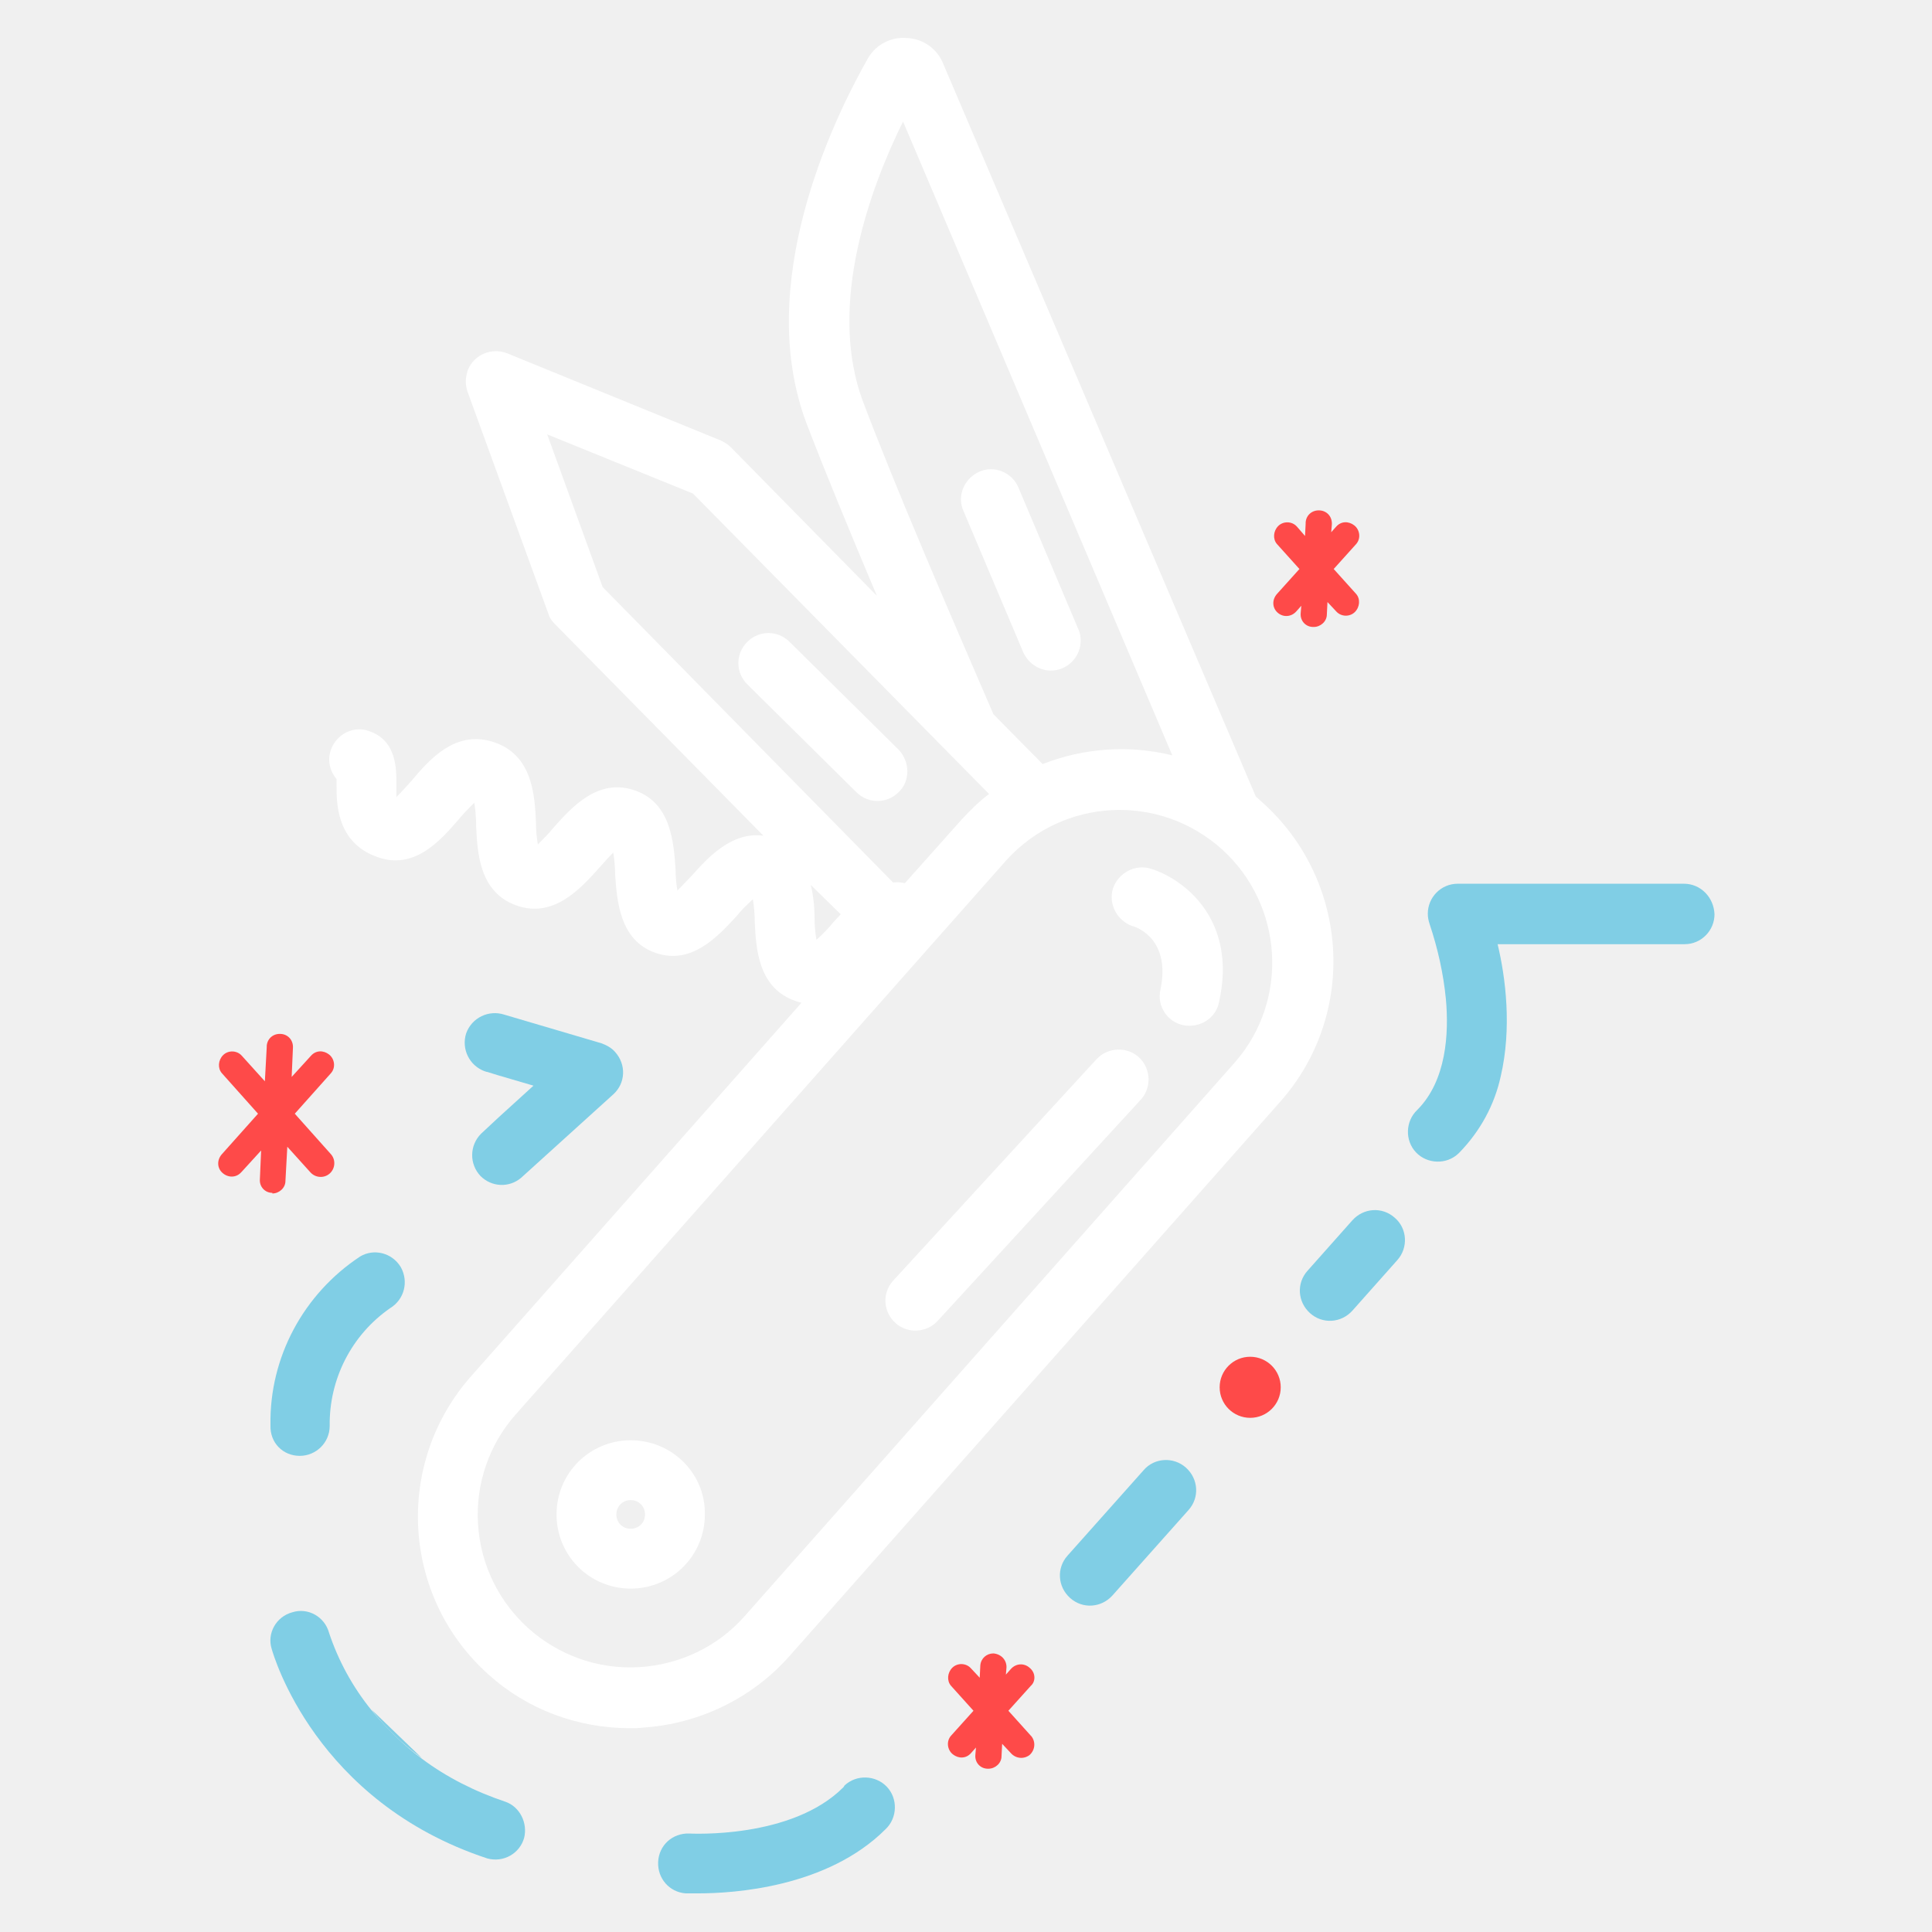
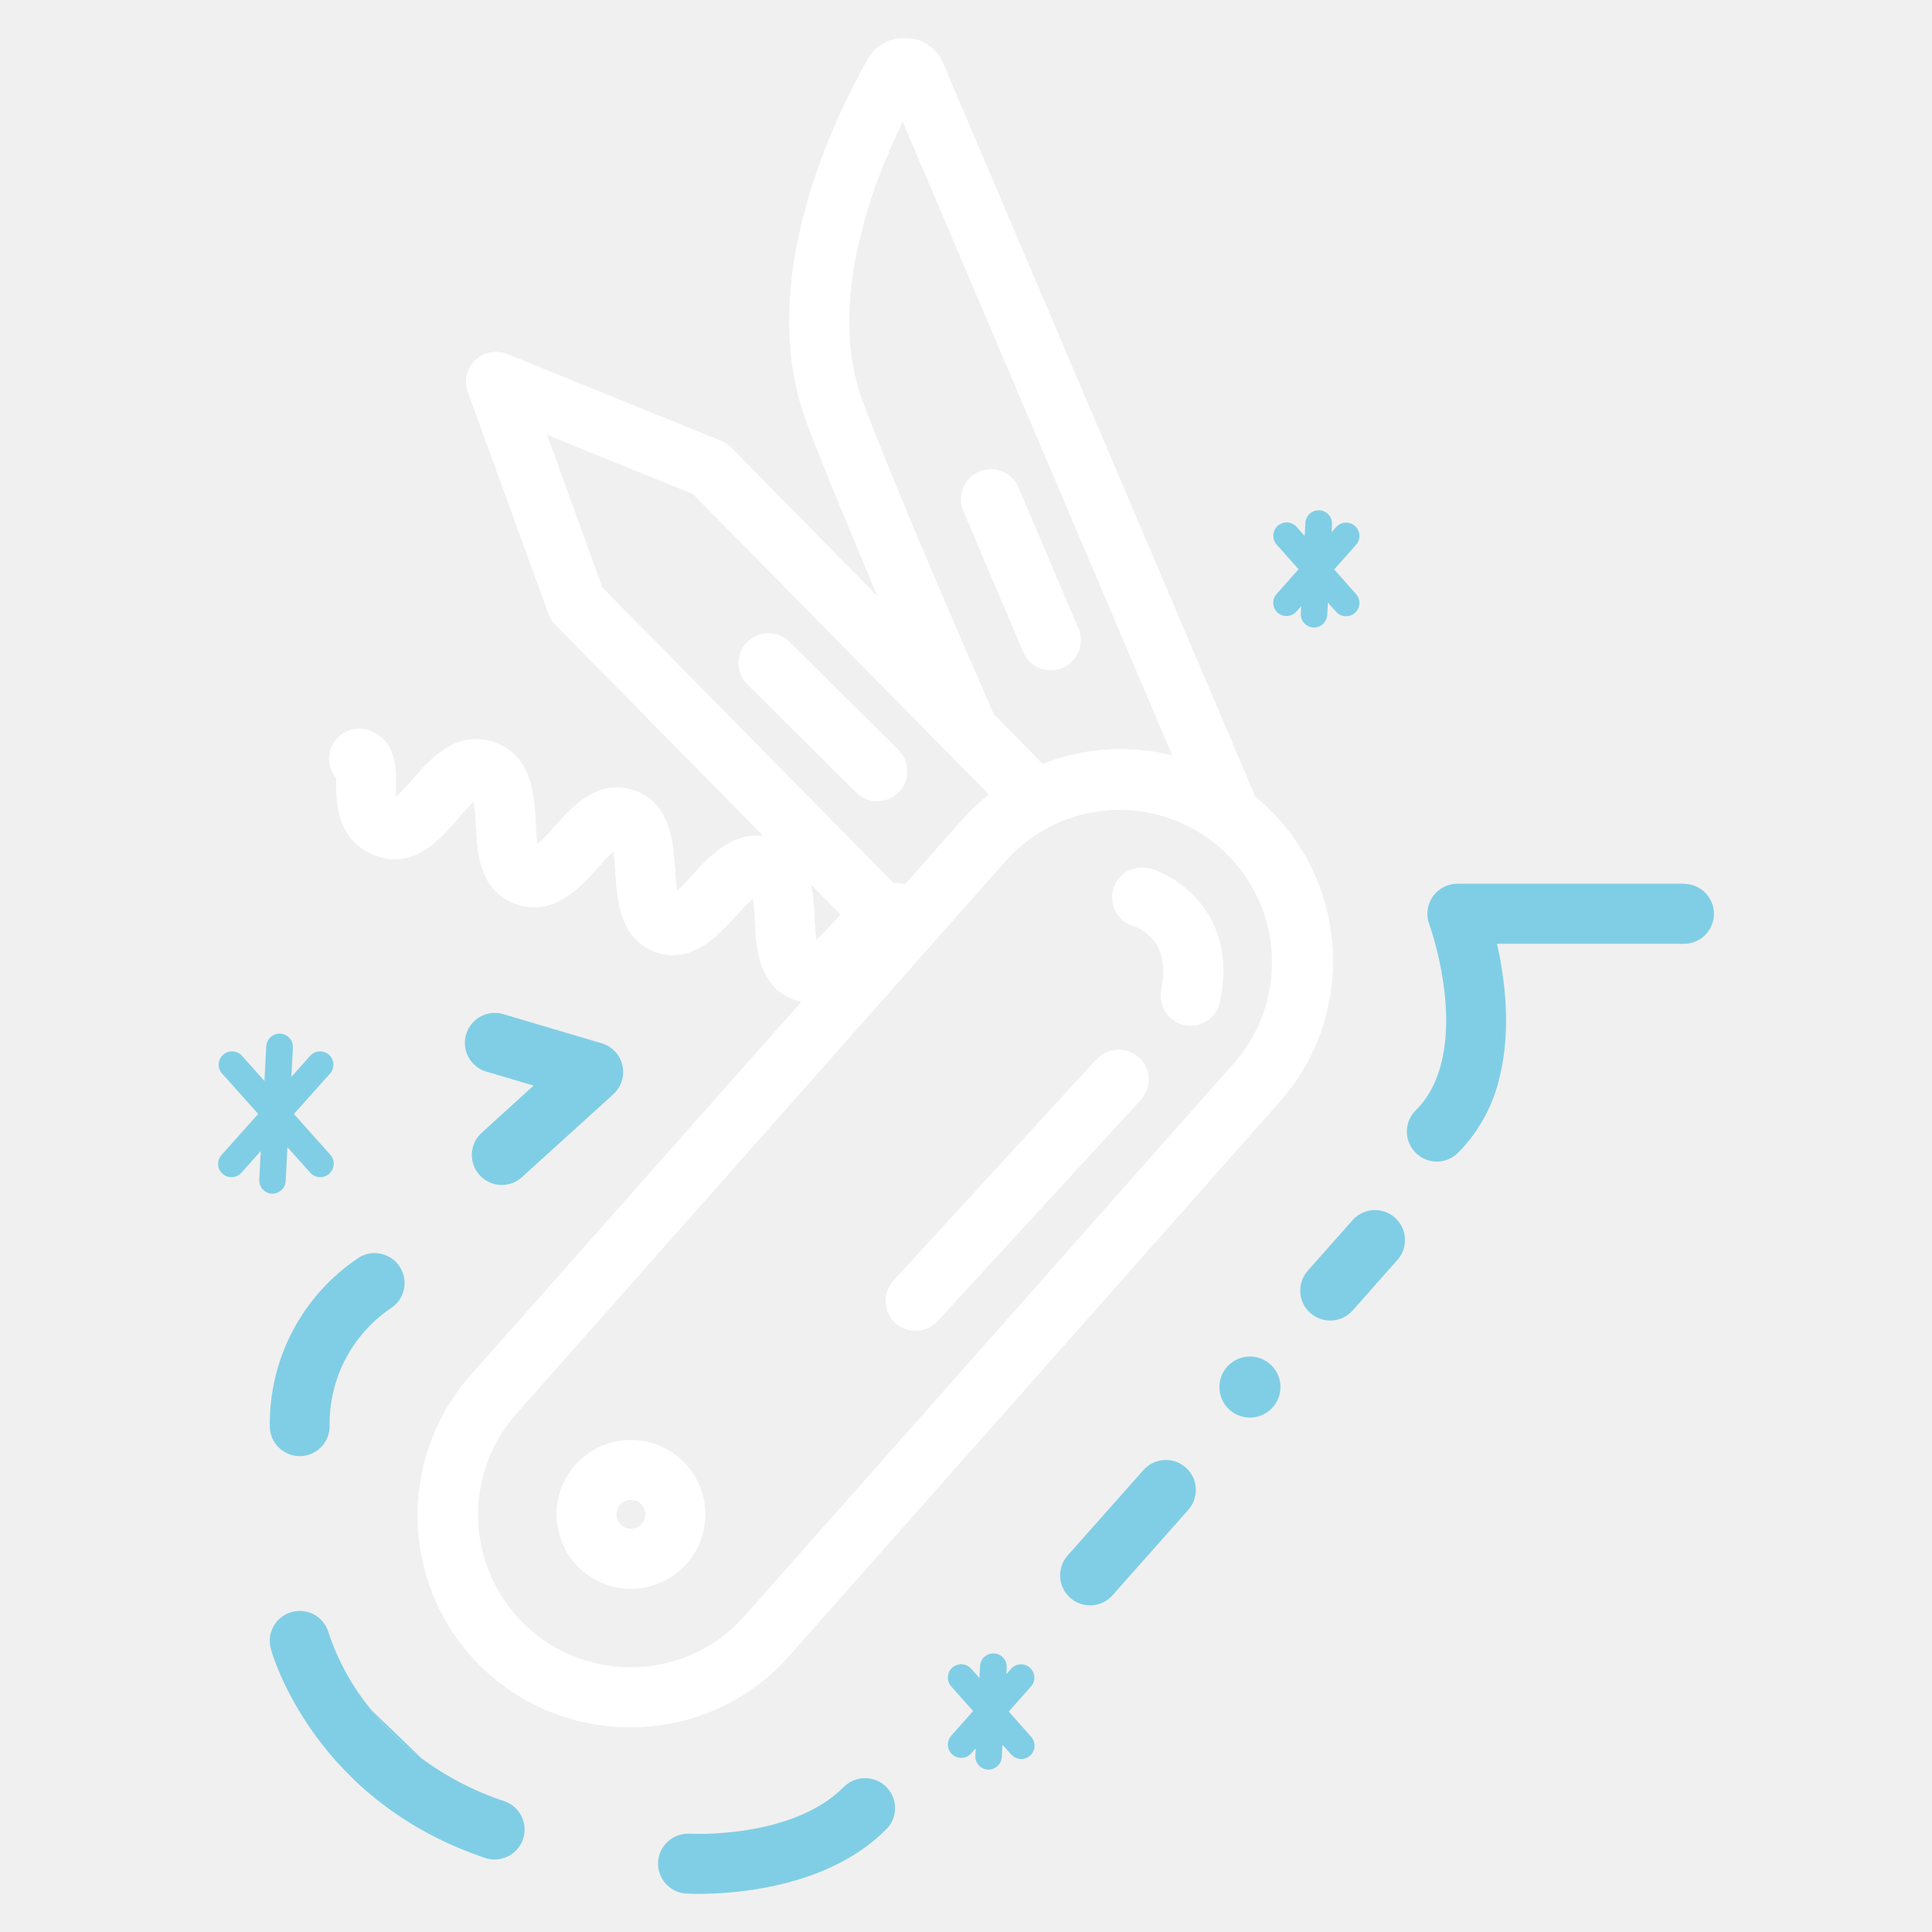
- <svg xmlns="http://www.w3.org/2000/svg" version="1.1" id="Layer_1" x="0px" y="0px" viewBox="0 0 310 310" style="enable-background:new 0 0 310 310;" xml:space="preserve">
-   <style type="text/css">
- 	.st0{fill:#FE4A49;}
- 	.st1{fill:#FFFFFF;}
- 	.st2{fill:#80CEE5;}
- </style>
-   <path class="st0" d="M43.7,191.5c1.1,0,2.1-0.9,2.1-2l0.3-5.5l3.7,4.1c0.8,0.9,2.2,1,3.1,0.2s1-2.2,0.2-3.1l-5.8-6.5l5.8-6.5  c0.8-0.9,0.6-2.3-0.3-3c-0.9-0.7-2.1-0.7-2.9,0.2l-3.1,3.4l0.2-4.6c0.1-1.2-0.7-2.2-1.9-2.3s-2.2,0.7-2.3,1.9c0,0.1,0,0.1,0,0.2  l-0.3,5.5l-3.7-4.1c-0.8-0.9-2.2-0.9-3-0.1c-0.8,0.8-0.9,2.1-0.2,2.9l5.8,6.5l-5.8,6.5c-0.8,0.9-0.8,2.2,0.1,3s2.2,0.8,3-0.1  l0.1-0.1l3.1-3.4l-0.2,4.6c-0.1,1.2,0.8,2.2,2,2.2L43.7,191.5z" />
-   <path class="st0" d="M165.2,267.6c-0.9-0.8-2.2-0.7-3,0.2l-0.8,0.9l0.1-1.2c0-1.2-0.9-2.1-2.1-2.2c-1.1,0-2,0.8-2.1,1.9l-0.1,2  l-1.4-1.5c-0.8-0.9-2.2-0.9-3-0.1s-0.9,2.1-0.2,2.9l3.6,4l-3.6,4c-0.8,0.9-0.6,2.3,0.3,3c0.9,0.7,2.1,0.7,2.9-0.2l0.8-0.9l-0.1,1.2  c-0.1,1.2,0.8,2.2,2,2.2h0.1c1.1,0,2.1-0.9,2.1-2l0.1-2l1.4,1.5c0.8,0.9,2.1,1,3,0.3c0.9-0.8,1-2.1,0.3-3l-0.1-0.1l-3.6-4l3.6-4  C166.2,269.8,166.2,268.4,165.2,267.6C165.3,267.6,165.3,267.6,165.2,267.6z" />
-   <path class="st0" d="M205,98.3c0.9,0.8,2.2,0.7,3-0.2l0.8-0.9l-0.1,1.2c-0.1,1.2,0.8,2.2,2,2.2h0.1c1.1,0,2.1-0.9,2.1-2l0.1-2  l1.4,1.5c0.8,0.9,2.2,0.9,3,0.1s0.9-2.1,0.2-2.9l-3.6-4l3.6-4c0.8-0.9,0.6-2.3-0.3-3c-0.9-0.7-2.1-0.7-2.9,0.2l-0.8,0.9l0.1-1.2  c0.1-1.2-0.7-2.2-1.9-2.3s-2.2,0.7-2.3,1.9c0,0.1,0,0.1,0,0.2l-0.1,2l-1.3-1.5c-0.8-0.9-2.2-0.9-3-0.1s-0.9,2.1-0.2,2.9l3.6,4  l-3.6,4C204.1,96.2,204.1,97.5,205,98.3z" />
-   <path class="st1" d="M168.6,107.6c2.7,0,4.8-2.2,4.8-4.8c0-0.6-0.1-1.3-0.4-1.9l-9.6-22.7c-1-2.4-3.9-3.6-6.3-2.5s-3.6,3.9-2.5,6.3  l0,0l9.6,22.7C165,106.4,166.7,107.6,168.6,107.6z" />
-   <path class="st1" d="M144.2,120.3L126.7,103c-1.9-1.9-4.9-1.9-6.8,0s-1.9,4.9,0,6.8l17.5,17.3c1.9,1.9,4.9,1.9,6.8,0  C146.1,125.3,146,122.2,144.2,120.3L144.2,120.3L144.2,120.3z" />
-   <path class="st1" d="M126.7,265.7l78.7-88.9c12.5-14.1,11.1-35.6-2.9-48.1c-0.3-0.3-0.7-0.6-1-0.9L151.2,9.9c-1-2.2-3.2-3.7-5.7-3.8  c-2.5-0.2-4.9,1-6.2,3.2c-5.8,10.2-18.3,36.3-9.9,58.6c2.9,7.6,7,17.5,11.3,27.7l-23.4-23.8c-0.5-0.5-1-0.8-1.6-1.1l-34.3-14  c-2.5-1-5.3,0.2-6.3,2.6c-0.4,1.1-0.5,2.3-0.1,3.5l13,35.7c0.2,0.7,0.6,1.2,1.1,1.7l33.4,33.9c-5.1-0.7-8.9,3.5-11.5,6.4  c-0.7,0.7-1.6,1.7-2.3,2.4c-0.2-1-0.3-2.4-0.3-3.4c-0.3-4.3-0.7-10.7-6.6-12.7s-10.1,2.8-12.9,5.9c-0.8,1-1.7,1.9-2.6,2.8  c-0.2-1.2-0.3-2.3-0.3-3.5c-0.2-4.3-0.5-10.8-6.7-12.9s-10.4,2.8-13.2,6.1c-0.8,0.9-1.6,1.8-2.5,2.7c0-0.7,0-1.4,0-2.1  c0-2.3,0.1-7-4.4-8.5c-2.5-0.9-5.2,0.5-6.1,3c-0.6,1.6-0.2,3.4,0.9,4.7c0,0.2,0,0.5,0,0.7c0,2.8-0.2,9.4,6.5,11.8  c6,2.2,10.2-2.7,13-5.9c0.8-1,1.7-1.9,2.6-2.8c0.2,1.2,0.3,2.5,0.3,3.8c0.2,4.2,0.5,10.6,6.5,12.7s10.3-2.8,13.2-6  c0.6-0.7,1.6-1.8,2.3-2.5c0.2,1.1,0.3,2.5,0.3,3.5c0.3,4.2,0.7,10.6,6.5,12.6s10-2.7,12.9-5.8c0.8-1,1.7-1.9,2.7-2.8  c0.2,1.2,0.3,2.4,0.3,3.5c0.2,4.3,0.5,10.7,6.5,12.8c0.3,0.1,0.6,0.2,1,0.3l-52.9,59.8c-12.5,14-11.3,35.5,2.7,48  c6.2,5.6,14.3,8.6,22.7,8.6c0.7,0,1.4,0,2.1-0.1C112.2,276.6,120.7,272.5,126.7,265.7z M138.5,64.5c-5.9-15.6,1.3-34.7,6.4-45  l43.2,101.7c-6.9-1.7-14.2-1.2-20.8,1.4l-7.9-8C152.3,98.2,143.5,77.8,138.5,64.5z M96.7,94.2l-8.9-24.5l23.4,9.5l47.5,48.2  c-1.6,1.2-3,2.6-4.4,4.1l-9.1,10.2c-0.6-0.1-1.2-0.2-1.9-0.1L96.7,94.2z M134.9,146.7c-0.4,0.4-0.8,0.9-1.2,1.3  c-0.8,1-1.7,1.9-2.7,2.8c-0.2-1.2-0.3-2.3-0.3-3.5c0-1.8-0.2-3.6-0.6-5.3L134.9,146.7z M102.6,267.5c-13.5,0.8-25.1-9.5-25.9-23  c-0.4-6.4,1.8-12.8,6.1-17.6l78.7-88.9c9.1-10,24.5-10.8,34.6-1.7c9.8,8.9,10.8,24.1,2.1,34.1l-78.7,88.9  C115.2,264.2,109.1,267.1,102.6,267.5z" />
-   <path class="st1" d="M101.2,231.1c-6.6,0-11.9,5.3-11.9,11.9c0,6.6,5.3,11.9,11.9,11.9s11.9-5.3,11.9-11.9  C113.2,236.4,107.8,231.1,101.2,231.1z M101.2,245.3c-1.3,0-2.3-1-2.3-2.3s1-2.3,2.3-2.3s2.3,1,2.3,2.3S102.5,245.3,101.2,245.3  L101.2,245.3z" />
-   <path class="st1" d="M184.7,139.4c-2.5-0.8-5.2,0.6-6.1,3.1c-0.8,2.5,0.6,5.2,3.1,6.1h0.1c0.6,0.2,6.1,2.1,4.4,10.2  c-0.6,2.6,1.1,5.2,3.7,5.7s5.2-1.1,5.7-3.7C198.6,147.4,189.8,141,184.7,139.4z" />
-   <path class="st1" d="M175.9,170l-32.6,35.5c-1.8,2-1.6,5,0.4,6.8c1.9,1.7,4.9,1.6,6.7-0.3l32.6-35.5c1.8-1.9,1.7-5-0.2-6.8  s-5-1.7-6.8,0.2C176,170,175.9,170,175.9,170L175.9,170z" />
-   <path class="st2" d="M77.2,181.9c-1.9,1.9-1.9,4.9-0.1,6.8c1.8,1.8,4.6,1.9,6.5,0.3l14.8-13.4c2-1.8,2.1-4.8,0.3-6.8  c-0.6-0.7-1.4-1.1-2.2-1.4l-15.6-4.6c-2.5-0.8-5.2,0.5-6.1,3c-0.8,2.5,0.5,5.2,3,6.1c0.1,0,0.2,0.1,0.4,0.1l1.6,0.5l5.8,1.7l-5.5,5  L77.2,181.9z" />
-   <path class="st2" d="M48.1,233.6L48.1,233.6c2.6,0,4.8-2.1,4.8-4.8c-0.1-7.5,3.5-14.6,9.7-18.9c2.3-1.4,3-4.3,1.7-6.6  c-1.4-2.3-4.3-3-6.5-1.7c-9.1,6-14.6,16.2-14.4,27.1C43.3,231.5,45.4,233.6,48.1,233.6z" />
-   <path class="st2" d="M67.7,282.1l-8.1-7.8C61.9,277.3,64.6,279.9,67.7,282.1z" />
-   <path class="st2" d="M81.1,289.1c-4.8-1.6-9.4-3.9-13.4-6.9c-3-2.2-5.7-4.9-8.1-7.8c-3-3.7-5.3-7.9-6.8-12.4  c-0.7-2.6-3.4-4.1-5.9-3.3c-2.6,0.7-4.1,3.4-3.3,5.9c0.3,1,7,24.5,34.6,33.6c2.6,0.7,5.2-0.8,5.9-3.3  C84.7,292.5,83.4,289.9,81.1,289.1L81.1,289.1z" />
-   <path class="st2" d="M135.3,286.8c-8.3,8.3-24.4,7.4-24.7,7.4c-2.7-0.1-4.9,1.9-5,4.6c-0.1,2.6,1.8,4.8,4.4,5c0.2,0,0.9,0,2.1,0  c5.5,0,20.6-0.9,30-10.3c1.9-1.8,2-4.9,0.2-6.8s-4.9-2-6.8-0.2C135.4,286.7,135.4,286.7,135.3,286.8L135.3,286.8z" />
-   <path class="st2" d="M183.5,235.9l-12.2,13.7c-1.8,2-1.6,5,0.4,6.8c2,1.8,5,1.6,6.8-0.4l0,0l12.2-13.7c1.8-2,1.6-5-0.4-6.8  S185.2,233.9,183.5,235.9z" />
-   <path class="st2" d="M223.8,195.4c-2-1.8-5-1.6-6.8,0.4l-7.2,8.1c-1.8,2-1.6,5,0.4,6.8s5,1.6,6.8-0.4l0,0l7.2-8.1  C226,200.2,225.8,197.1,223.8,195.4L223.8,195.4z" />
-   <path class="st2" d="M270.2,141.8h-36.3c-2.7,0-4.8,2.2-4.8,4.8c0,0.6,0.1,1.1,0.3,1.7c1.3,3.9,2.2,7.9,2.6,12  c0.5,5.5,0.1,13.1-4.6,17.8c-1.9,1.8-2,4.9-0.2,6.8s4.9,2,6.8,0.2c0.1-0.1,0.1-0.1,0.2-0.2c3.3-3.4,5.6-7.6,6.6-12.2  c1.8-7.7,0.8-15.8-0.5-21.2h30c2.7,0,4.8-2.2,4.8-4.8C275,144,272.9,141.8,270.2,141.8L270.2,141.8z" />
-   <circle class="st0" cx="200.6" cy="222.6" r="4.9" />
+ <svg xmlns="http://www.w3.org/2000/svg" id="Layer_1" data-name="Layer 1" viewBox="0 0 310 310">
+   <defs>
+     <style>.cls-1{fill:#80cee5;}.cls-2{fill:#fff;}</style>
+   </defs>
+   <path class="cls-1" d="M43.7,191.54a2.14,2.14,0,0,0,2.13-2l.29-5.47,3.65,4.09A2.14,2.14,0,1,0,53,185.28l-5.84-6.53L53,172.21a2.14,2.14,0,0,0-3.19-2.85l-3.06,3.43.24-4.59a2.14,2.14,0,1,0-4.27-.22l-.29,5.47-3.65-4.09a2.14,2.14,0,0,0-3.19,2.85l5.84,6.53-5.84,6.53a2.14,2.14,0,1,0,3.19,2.85l3.06-3.43-.24,4.59a2.14,2.14,0,0,0,2,2.25Z" />
+   <path class="cls-1" d="M165.25,267.58a2.14,2.14,0,0,0-3,.17l-.78.87.06-1.17a2.14,2.14,0,0,0-4.27-.22l-.11,2-1.37-1.53a2.14,2.14,0,0,0-3.19,2.85l3.55,4-3.55,4a2.14,2.14,0,0,0,3.19,2.85l.78-.87-.06,1.17a2.14,2.14,0,0,0,2,2.25h.11a2.14,2.14,0,0,0,2.13-2l.11-2,1.37,1.53a2.14,2.14,0,1,0,3.19-2.85l-3.55-4,3.55-4A2.14,2.14,0,0,0,165.25,267.58Z" />
+   <path class="cls-1" d="M205,98.31a2.14,2.14,0,0,0,3-.17l.78-.87-.06,1.17a2.14,2.14,0,0,0,2,2.25h.11a2.14,2.14,0,0,0,2.13-2l.11-2,1.37,1.53a2.14,2.14,0,0,0,3.19-2.85l-3.55-4,3.55-4a2.14,2.14,0,0,0-3.19-2.85l-.78.87.06-1.17a2.14,2.14,0,1,0-4.27-.22l-.11,2L208,84.49a2.14,2.14,0,0,0-3.19,2.85l3.55,4-3.55,4A2.14,2.14,0,0,0,205,98.31Z" />
+   <path class="cls-2" d="M168.62,107.55a4.81,4.81,0,0,0,4.43-6.69L163.42,78.2A4.81,4.81,0,1,0,154.57,82l9.62,22.66A4.81,4.81,0,0,0,168.62,107.55Z" />
+   <path class="cls-2" d="M144.16,120.31,126.69,103a4.81,4.81,0,1,0-6.78,6.83l17.47,17.34a4.81,4.81,0,0,0,6.78-6.83Z" />
+   <path class="cls-2" d="M126.65,265.69l78.7-88.9a34.11,34.11,0,0,0-2.93-48.1c-.34-.3-.69-.59-1-.88L151.23,9.91a6.43,6.43,0,0,0-5.67-3.79,6.59,6.59,0,0,0-6.22,3.19c-5.79,10.18-18.33,36.28-9.86,58.64,2.88,7.6,7,17.5,11.28,27.66L117.35,71.83a4.82,4.82,0,0,0-1.62-1.08L81.39,56.8a4.81,4.81,0,0,0-6.33,6.1L88,98.51a4.83,4.83,0,0,0,1.1,1.74l33.37,33.88c-5.06-.67-8.86,3.49-11.46,6.35-.65.71-1.58,1.74-2.35,2.44-.17-1-.26-2.42-.32-3.39-.28-4.26-.71-10.7-6.58-12.72s-10.07,2.75-12.87,5.89a33.24,33.24,0,0,1-2.64,2.75,34,34,0,0,1-.29-3.49c-.21-4.28-.52-10.76-6.65-12.87s-10.4,2.82-13.23,6.07a31.71,31.71,0,0,1-2.53,2.69,19.67,19.67,0,0,1,0-2.14c0-2.27.11-7-4.38-8.53a4.81,4.81,0,0,0-5.23,7.66c0,.24,0,.5,0,.72,0,2.8-.15,9.37,6.46,11.79,6,2.19,10.21-2.66,13-5.87A30.37,30.37,0,0,1,76,128.65a30.13,30.13,0,0,1,.34,3.77c.2,4.23.51,10.61,6.53,12.68s10.33-2.79,13.2-6c.64-.72,1.56-1.76,2.32-2.46.18,1.05.28,2.51.34,3.52.28,4.23.7,10.63,6.52,12.63s10-2.73,12.87-5.84a34.08,34.08,0,0,1,2.7-2.75,35.08,35.08,0,0,1,.29,3.54c.21,4.26.52,10.69,6.51,12.75a9.26,9.26,0,0,0,.95.26L75.62,220.52a34,34,0,0,0,25.45,56.63c.71,0,1.42,0,2.13-.06A33.83,33.83,0,0,0,126.65,265.69ZM138.48,64.54c-5.91-15.59,1.34-34.73,6.37-45l43.24,101.66a34.3,34.3,0,0,0-20.79,1.37l-7.85-8C152.27,98.18,143.5,77.78,138.48,64.54ZM96.65,94.25,87.79,69.78l23.4,9.5,47.49,48.21a34.1,34.1,0,0,0-4.37,4.12l-9.06,10.24a7.82,7.82,0,0,0-1.85-.15Zm38.2,52.49c-.41.44-.8.87-1.16,1.27A34,34,0,0,1,131,150.8a34.75,34.75,0,0,1-.29-3.53,33,33,0,0,0-.57-5.34ZM102.62,267.48a24.46,24.46,0,0,1-19.8-40.59l78.7-88.9a24.46,24.46,0,0,1,36.63,32.42l-78.7,88.9A24.28,24.28,0,0,1,102.62,267.48Z" />
+   <path class="cls-2" d="M101.24,231.05A11.94,11.94,0,1,0,113.18,243,11.95,11.95,0,0,0,101.24,231.05Zm0,14.25a2.32,2.32,0,1,1,2.32-2.32A2.32,2.32,0,0,1,101.24,245.3Z" />
+   <path class="cls-2" d="M184.74,139.42a4.81,4.81,0,1,0-2.84,9.19c.63.2,6.15,2.14,4.44,10.17a4.81,4.81,0,1,0,9.41,2C198.59,147.45,189.79,141,184.74,139.42Z" />
+   <path class="cls-2" d="M175.9,170l-32.6,35.54a4.81,4.81,0,0,0,7.09,6.5L183,176.54a4.81,4.81,0,1,0-7.09-6.5Z" />
+   <path class="cls-1" d="M77.16,181.88A4.81,4.81,0,0,0,83.62,189l14.79-13.42a4.81,4.81,0,0,0-1.87-8.18l-15.6-4.62A4.81,4.81,0,1,0,78.22,172l1.59.47,5.81,1.72-5.51,5Z" />
+   <path class="cls-1" d="M48.08,233.65h0a4.81,4.81,0,0,0,4.81-4.79A22.42,22.42,0,0,1,62.58,210a4.81,4.81,0,0,0-4.88-8.29,32,32,0,0,0-14.41,27.15A4.81,4.81,0,0,0,48.08,233.65Z" />
+   <path class="cls-1" d="M67.66,282.15l-8.09-7.79A44,44,0,0,0,67.66,282.15Z" />
+   <path class="cls-1" d="M81.1,289.07a47.24,47.24,0,0,1-13.44-6.92,44,44,0,0,1-8.09-7.79A38.62,38.62,0,0,1,52.73,262a4.81,4.81,0,0,0-9.27,2.58c.27,1,7,24.48,34.61,33.61a4.81,4.81,0,0,0,3-9.13Z" />
+   <path class="cls-1" d="M135.3,286.81c-8.26,8.26-24.39,7.43-24.68,7.42a4.81,4.81,0,0,0-.6,9.6c.15,0,.9.05,2.1.05,5.53,0,20.62-.91,30-10.27a4.81,4.81,0,1,0-6.8-6.8Z" />
+   <path class="cls-1" d="M183.47,235.88l-12.16,13.71a4.81,4.81,0,1,0,7.2,6.38l12.16-13.71a4.81,4.81,0,1,0-7.2-6.38Z" />
+   <path class="cls-1" d="M223.82,195.37a4.81,4.81,0,0,0-6.79.41l-7.19,8.11a4.81,4.81,0,1,0,7.2,6.38l7.19-8.11A4.81,4.81,0,0,0,223.82,195.37Z" />
+   <path class="cls-1" d="M270.18,141.8H233.84a4.81,4.81,0,0,0-4.51,6.48,52.25,52.25,0,0,1,2.56,12c.49,5.51.07,13.07-4.65,17.8a4.81,4.81,0,1,0,6.8,6.8,25.33,25.33,0,0,0,6.63-12.24c1.84-7.66.77-15.75-.47-21.2h30a4.81,4.81,0,0,0,0-9.62Z" />
+   <circle class="cls-1" cx="200.56" cy="222.56" r="4.9" />
</svg>
